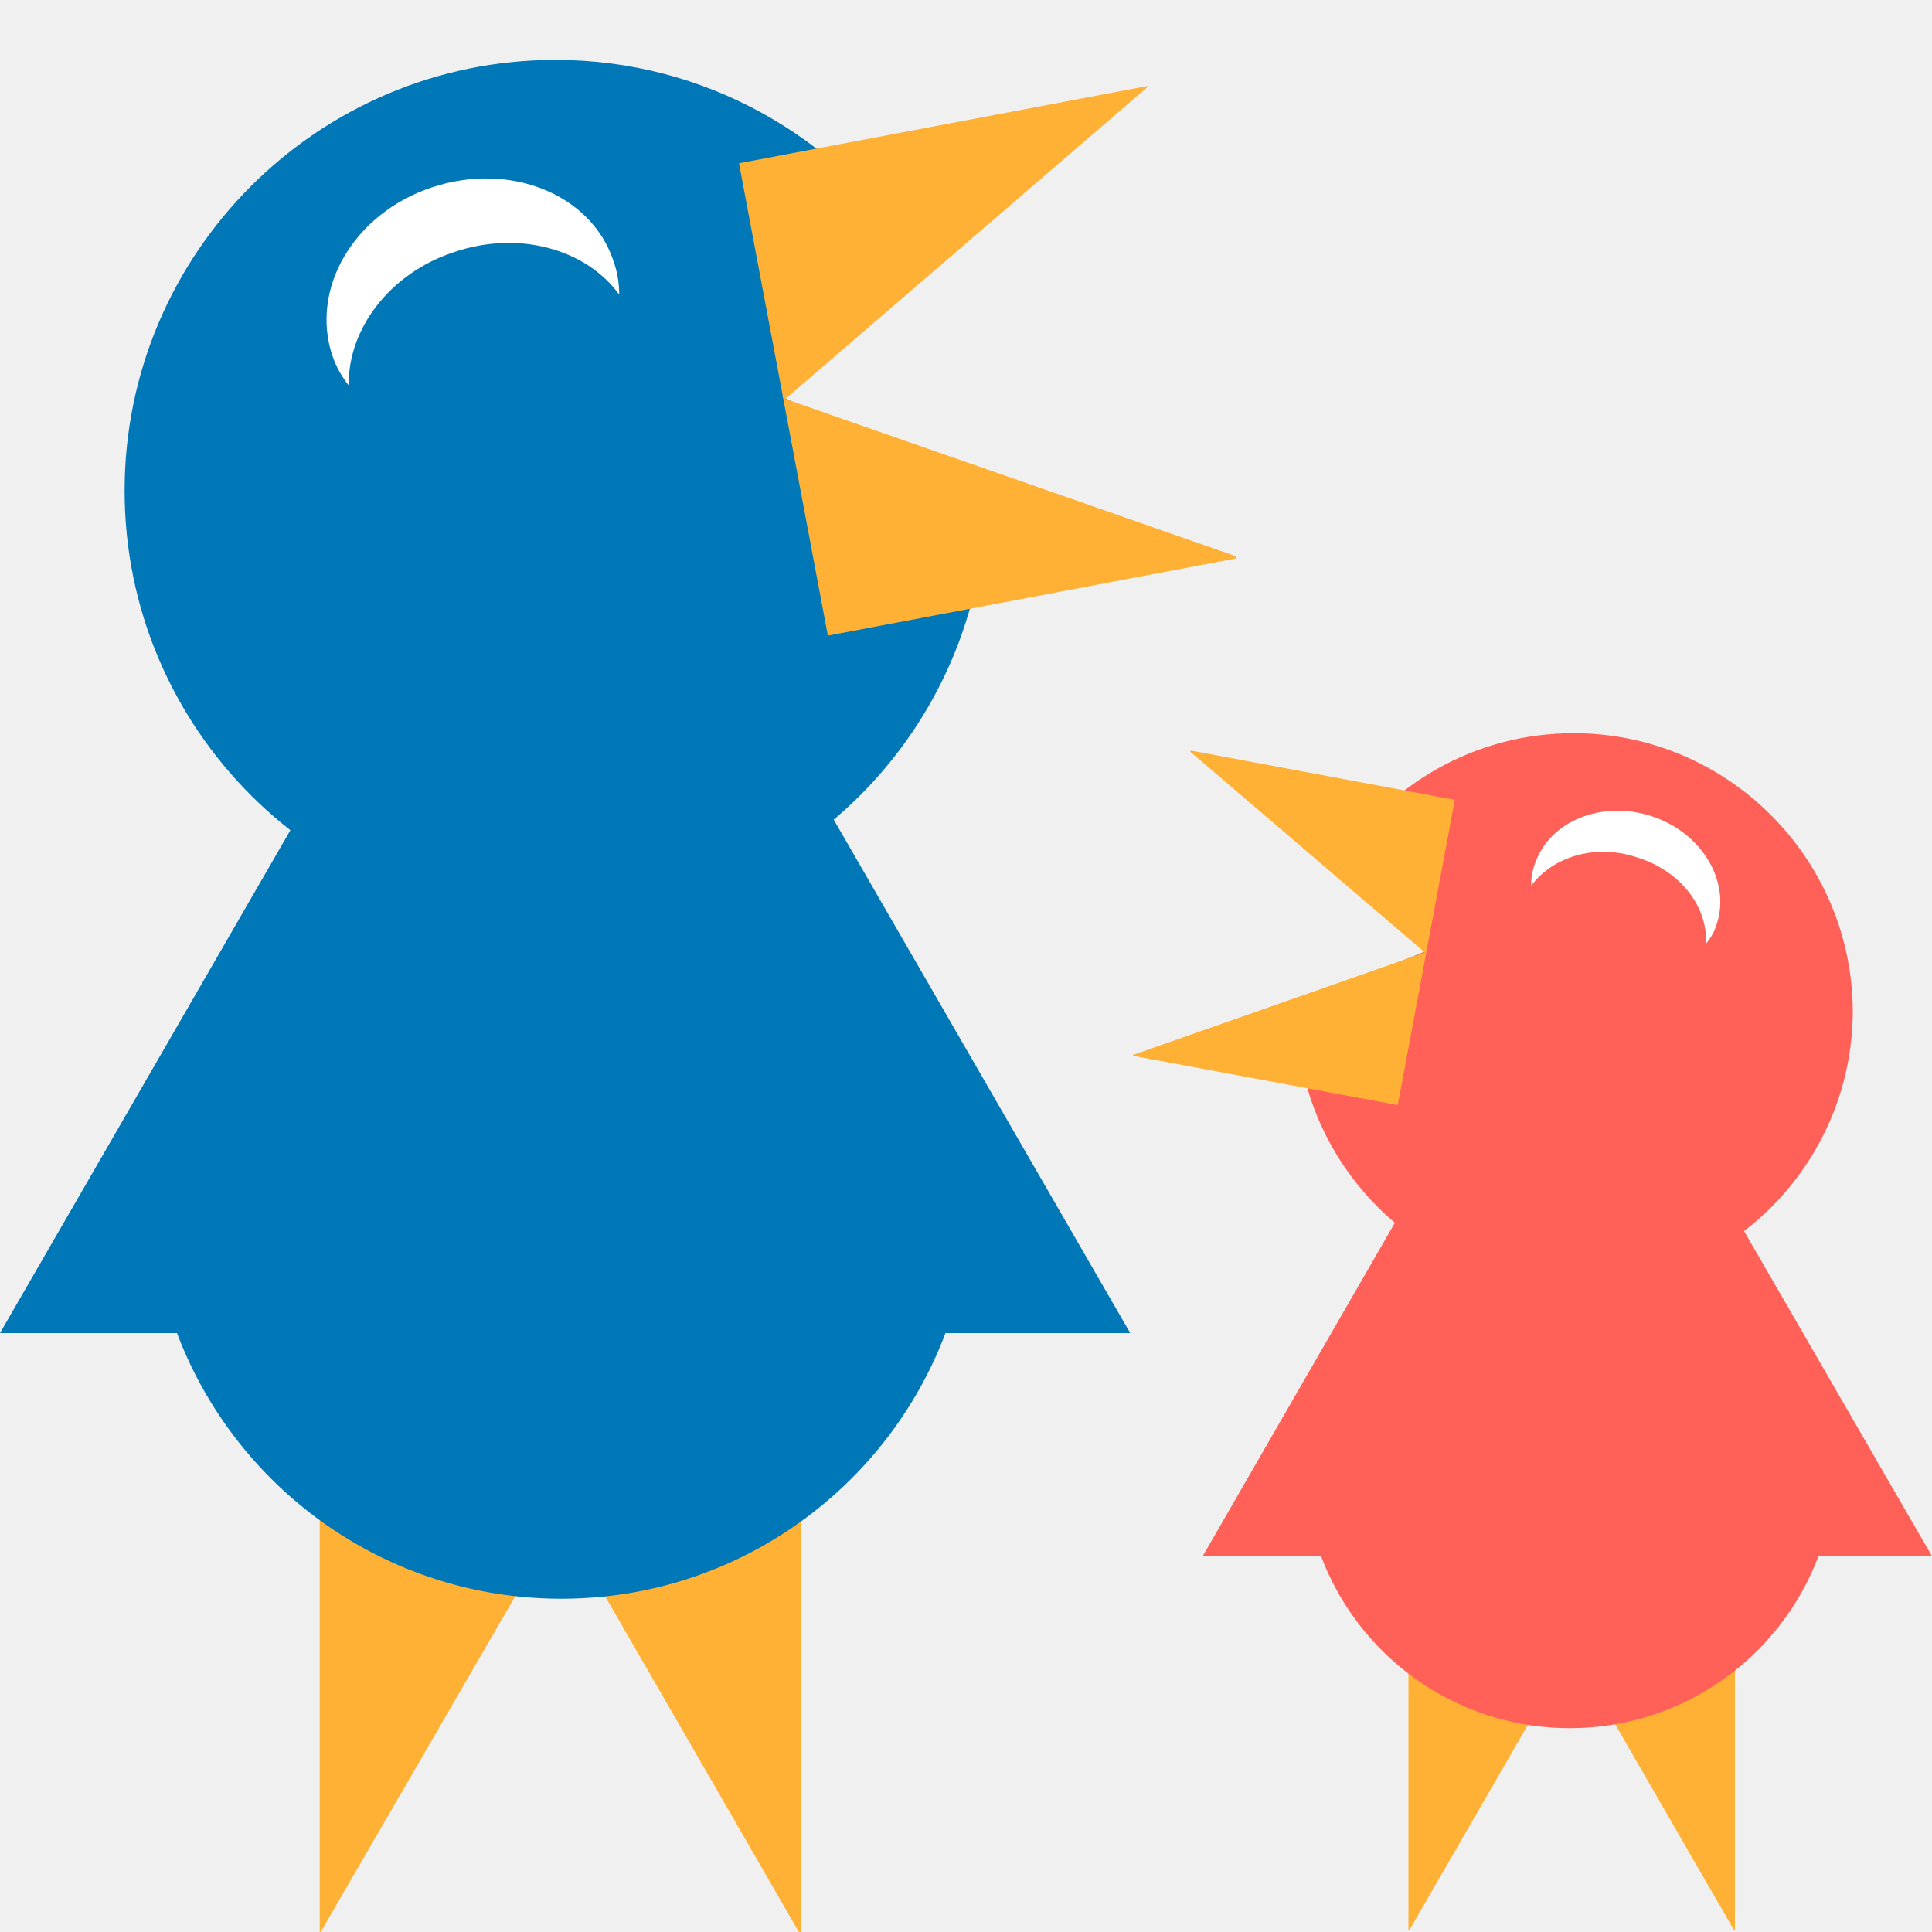
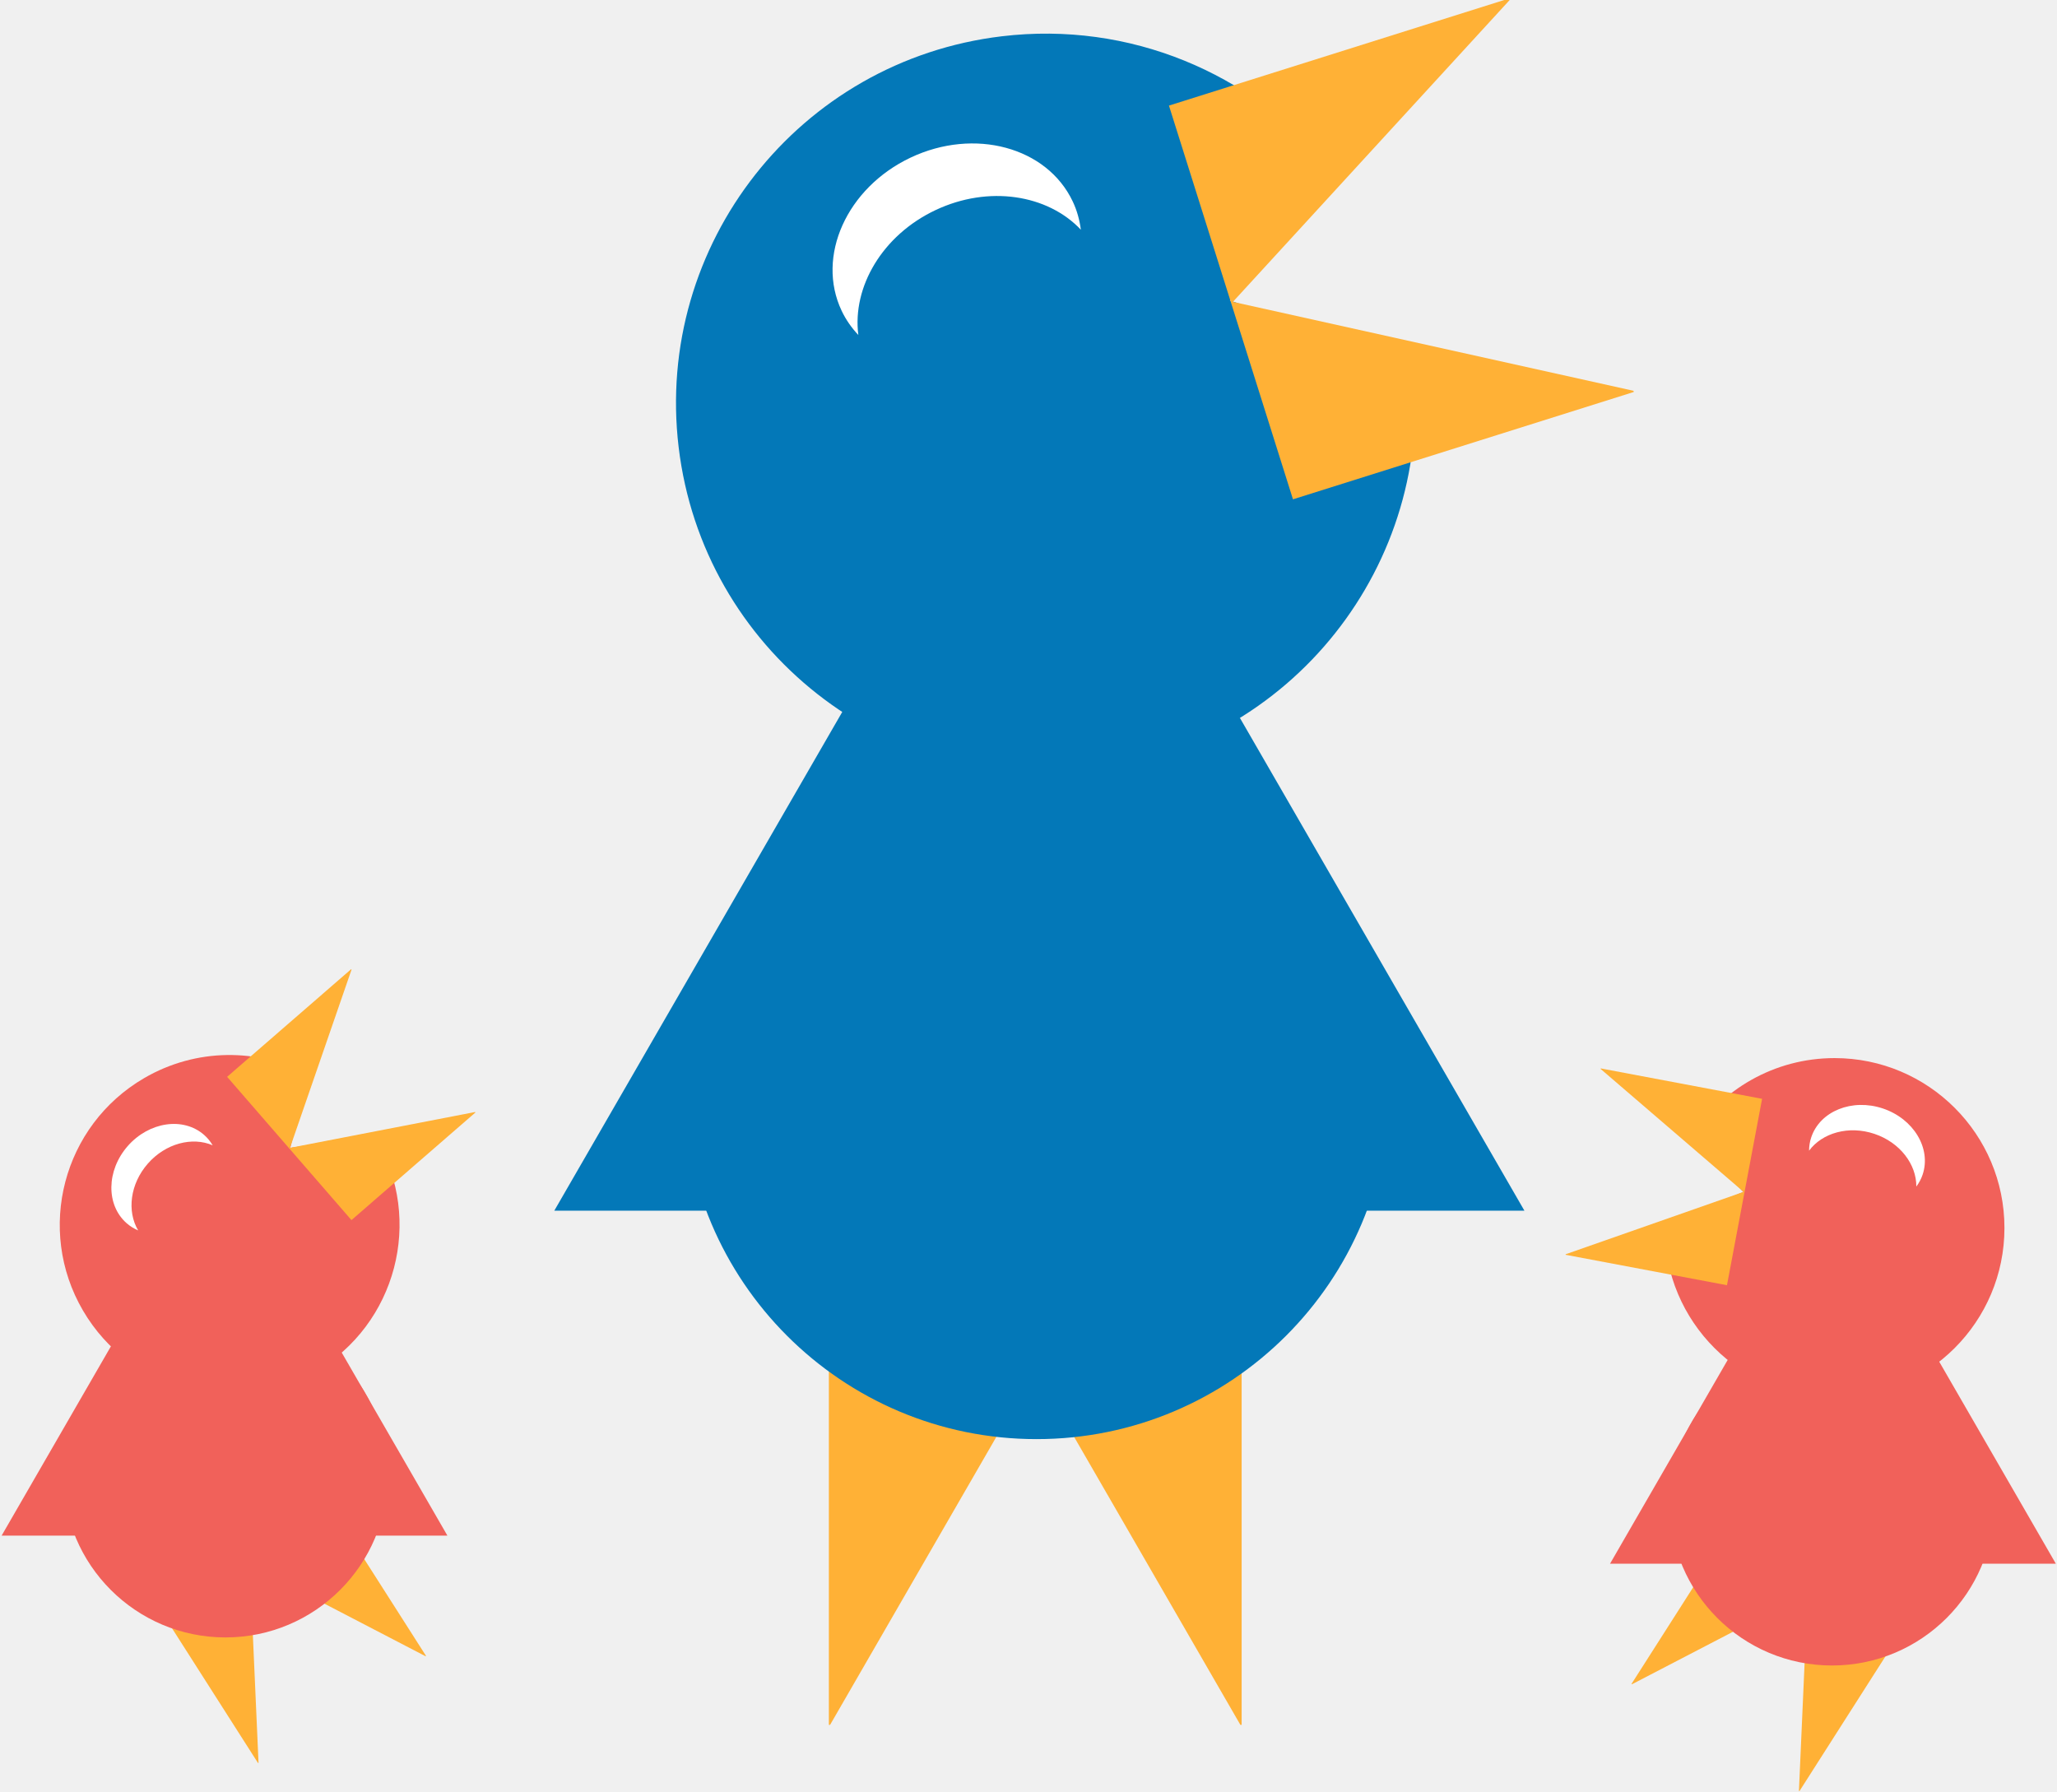
- <svg xmlns="http://www.w3.org/2000/svg" version="1.1" id="Layer_1" x="0px" y="0px" viewBox="0 0 200 200" style="enable-background:new 0 0 200 200;" xml:space="preserve">
+ <svg xmlns="http://www.w3.org/2000/svg" version="1.1" x="0px" y="0px" viewBox="0 0 586.33 510.73" style="enable-background:new 0 0 586.33 510.73;" xml:space="preserve">
  <style type="text/css">
- 	.st0{fill:#FFB136;}
- 	.st1{fill:#0077B7;}
- 	.st2{fill:#FF6057;}
- 	.st3{fill:#FFFFFF;}
+ 	.st0{fill:#0378B8;}
+ 	.st1{fill:#FFB136;}
+ 	.st2{fill:#FFFFFF;}
+ 	.st3{fill:#F1615A;}
</style>
-   <g id="Birdlogo">
-     <polygon class="st0" points="33.1,156.9 33.1,200 33.2,200 58,157.2 82.7,200 82.9,200 82.9,156.9  " />
-     <polygon class="st0" points="145.8,170.6 145.8,199.8 145.9,199.8 162.7,170.7 179.5,199.8 179.6,199.8 179.6,170.6  " />
-     <path class="st1" d="M81,41.1l13.7-14.8C86.7,14.2,73,6.2,57.5,6.2c-24.6,0-44.6,20-44.6,44.6c0,24.6,20,44.6,44.6,44.6   c24.5,0,44.3-19.7,44.6-44.1L81,41.1z" />
-     <circle class="st1" cx="58.1" cy="123" r="42.5" />
-     <polygon class="st1" points="58.5,36.7 0,138 117,138  " />
-     <polygon class="st0" points="85.7,65.8 128,57.8 128,57.6 81.3,41.3 118.8,9 118.8,8.9 76.5,16.9  " />
-     <path class="st2" d="M162.9,75.9c-10.3,0-19.3,5.4-24.3,13.4l8.9,9.2l-13.3,5.4c0,0.2,0,0.5,0,0.7c0,15.9,12.9,28.8,28.8,28.8   c15.9,0,28.8-12.9,28.8-28.8C191.7,88.8,178.8,75.9,162.9,75.9z" />
-     <circle class="st2" cx="162.5" cy="151.4" r="27.5" />
-     <polygon class="st2" points="162.2,95.7 200,161.1 124.5,161.1  " />
-     <polygon class="st0" points="144.7,114.4 117.3,109.3 117.3,109.2 147.5,98.6 123.2,77.8 123.3,77.7 150.6,82.8  " />
-     <path class="st3" d="M47,26.1c6.7-2.3,13.7-0.3,17.1,4.4c0-1.2-0.2-2.4-0.6-3.5c-2.3-6.9-10.7-10.3-18.8-7.6S32.1,29.9,34.4,36.8   c0.4,1.2,1,2.2,1.7,3.1C36,34.1,40.3,28.3,47,26.1z" />
-     <path class="st3" d="M169.6,88.8c-4.3-1.5-8.8-0.2-11.1,2.9c0-0.8,0.1-1.5,0.4-2.3c1.5-4.4,6.9-6.6,12.1-4.9   c5.2,1.7,8.2,6.8,6.7,11.2c-0.2,0.7-0.6,1.4-1.1,2C176.8,93.9,174,90.2,169.6,88.8z" />
+   <g id="Layer_1">
+     <g>
+       <g>
+         <path class="st0" d="M350.56,85.66l28.06-38.59c-22.1-26.17-56.49-41.09-93.04-36.73c-57.78,6.89-99.04,59.33-92.14,117.11     c6.9,57.78,59.33,99.04,117.11,92.14c57.44-6.85,98.53-58.71,92.24-116.09L350.56,85.66z" />
+         <polygon class="st1" points="368.55,142.33 465.71,111.73 465.6,111.39 351.43,86.04 430.47,-0.16 430.36,-0.5 333.2,30.1    " />
+         <path class="st2" d="M266.64,59.9c15.14-7.16,31.99-4.46,41.45,5.58c-0.36-2.75-1.09-5.47-2.32-8.06     c-7.34-15.5-28.03-21.1-46.22-12.49c-18.19,8.61-26.99,28.15-19.65,43.65c1.23,2.6,2.86,4.89,4.76,6.91     C242.9,81.81,251.49,67.06,266.64,59.9" />
+         <polygon class="st1" points="236.26,389.81 236.26,491.67 236.61,491.67 295.08,390.39 353.56,491.67 353.92,491.67      353.92,389.81    " />
+         <path class="st0" d="M194.88,309.64c0,55.55,45.03,100.58,100.58,100.58s100.58-45.03,100.58-100.58s-45.03-100.58-100.58-100.58     S194.88,254.09,194.88,309.64" />
+       </g>
+     </g>
+     <g>
+       <path class="st3" d="M522.93,301.61c-17.25,0-32.38,9.03-40.96,22.61l14.95,15.55l-22.38,9.09c-0.01,0.39-0.03,0.77-0.03,1.16    c0,26.74,21.68,48.42,48.42,48.42s48.42-21.68,48.42-48.42C571.35,323.29,549.67,301.61,522.93,301.61" />
+       <polygon class="st1" points="492.26,366.35 446.26,357.68 446.29,357.52 497,339.74 456.25,304.71 456.28,304.55 502.27,313.22       " />
+       <path class="st2" d="M534.27,323.2c-7.3-2.44-14.84-0.29-18.61,4.8c0.01-1.28,0.2-2.55,0.62-3.81c2.5-7.47,11.64-11.15,20.41-8.22    c8.77,2.94,13.85,11.38,11.34,18.85c-0.42,1.25-1.04,2.39-1.8,3.41C546.29,331.9,541.57,325.64,534.27,323.2" />
+       <polygon class="st1" points="491.49,438.56 465.04,480.01 465.18,480.1 515.27,454.07 512.77,510.47 512.92,510.56 539.37,469.11       " />
+       <path class="st3" d="M568.41,428.53c0,25.53-20.69,46.22-46.22,46.22c-25.53,0-46.22-20.69-46.22-46.22    c0-25.53,20.69-46.22,46.22-46.22C547.72,382.31,568.41,403.01,568.41,428.53" />
+     </g>
+   </g>
+   <g id="Layer_2">
+     <polygon class="st3" points="522.47,335.68 586,445.73 458.93,445.73  " />
+     <polygon class="st0" points="296.26,105.63 158,345.1 434.52,345.1  " />
+     <g>
+       <path class="st3" d="M41.05,307.34c14.9-8.7,32.52-8.53,46.77-1.13l-5.07,20.97l23.92-3.43c0.2,0.33,0.42,0.65,0.61,0.99    c13.48,23.09,5.69,52.74-17.4,66.23c-23.09,13.48-52.74,5.69-66.23-17.4C10.16,350.48,17.95,320.83,41.05,307.34" />
+       <polygon class="st1" points="100.18,347.79 135.53,317.1 135.42,316.98 82.66,327.19 100.2,276.4 100.09,276.27 64.74,306.95       " />
+       <path class="st2" d="M42.13,331.7c5.07-5.79,12.67-7.74,18.49-5.23c-0.65-1.1-1.46-2.1-2.45-2.97    c-5.93-5.19-15.67-3.76-21.77,3.19c-6.09,6.96-6.22,16.81-0.29,22c0.99,0.87,2.1,1.54,3.27,2.04    C36.14,345.27,37.06,337.49,42.13,331.7" />
+       <polygon class="st1" points="94.98,430.56 121.43,472.01 121.28,472.1 71.19,446.07 73.69,502.47 73.55,502.56 47.1,461.11   " />
+       <path class="st3" d="M18.05,420.53c0,25.53,20.69,46.22,46.22,46.22c25.53,0,46.22-20.69,46.22-46.22    c0-25.53-20.69-46.22-46.22-46.22C38.74,374.31,18.05,395.01,18.05,420.53" />
+     </g>
+     <polygon class="st3" points="64,327.68 0.46,437.73 127.53,437.73  " />
  </g>
</svg>
